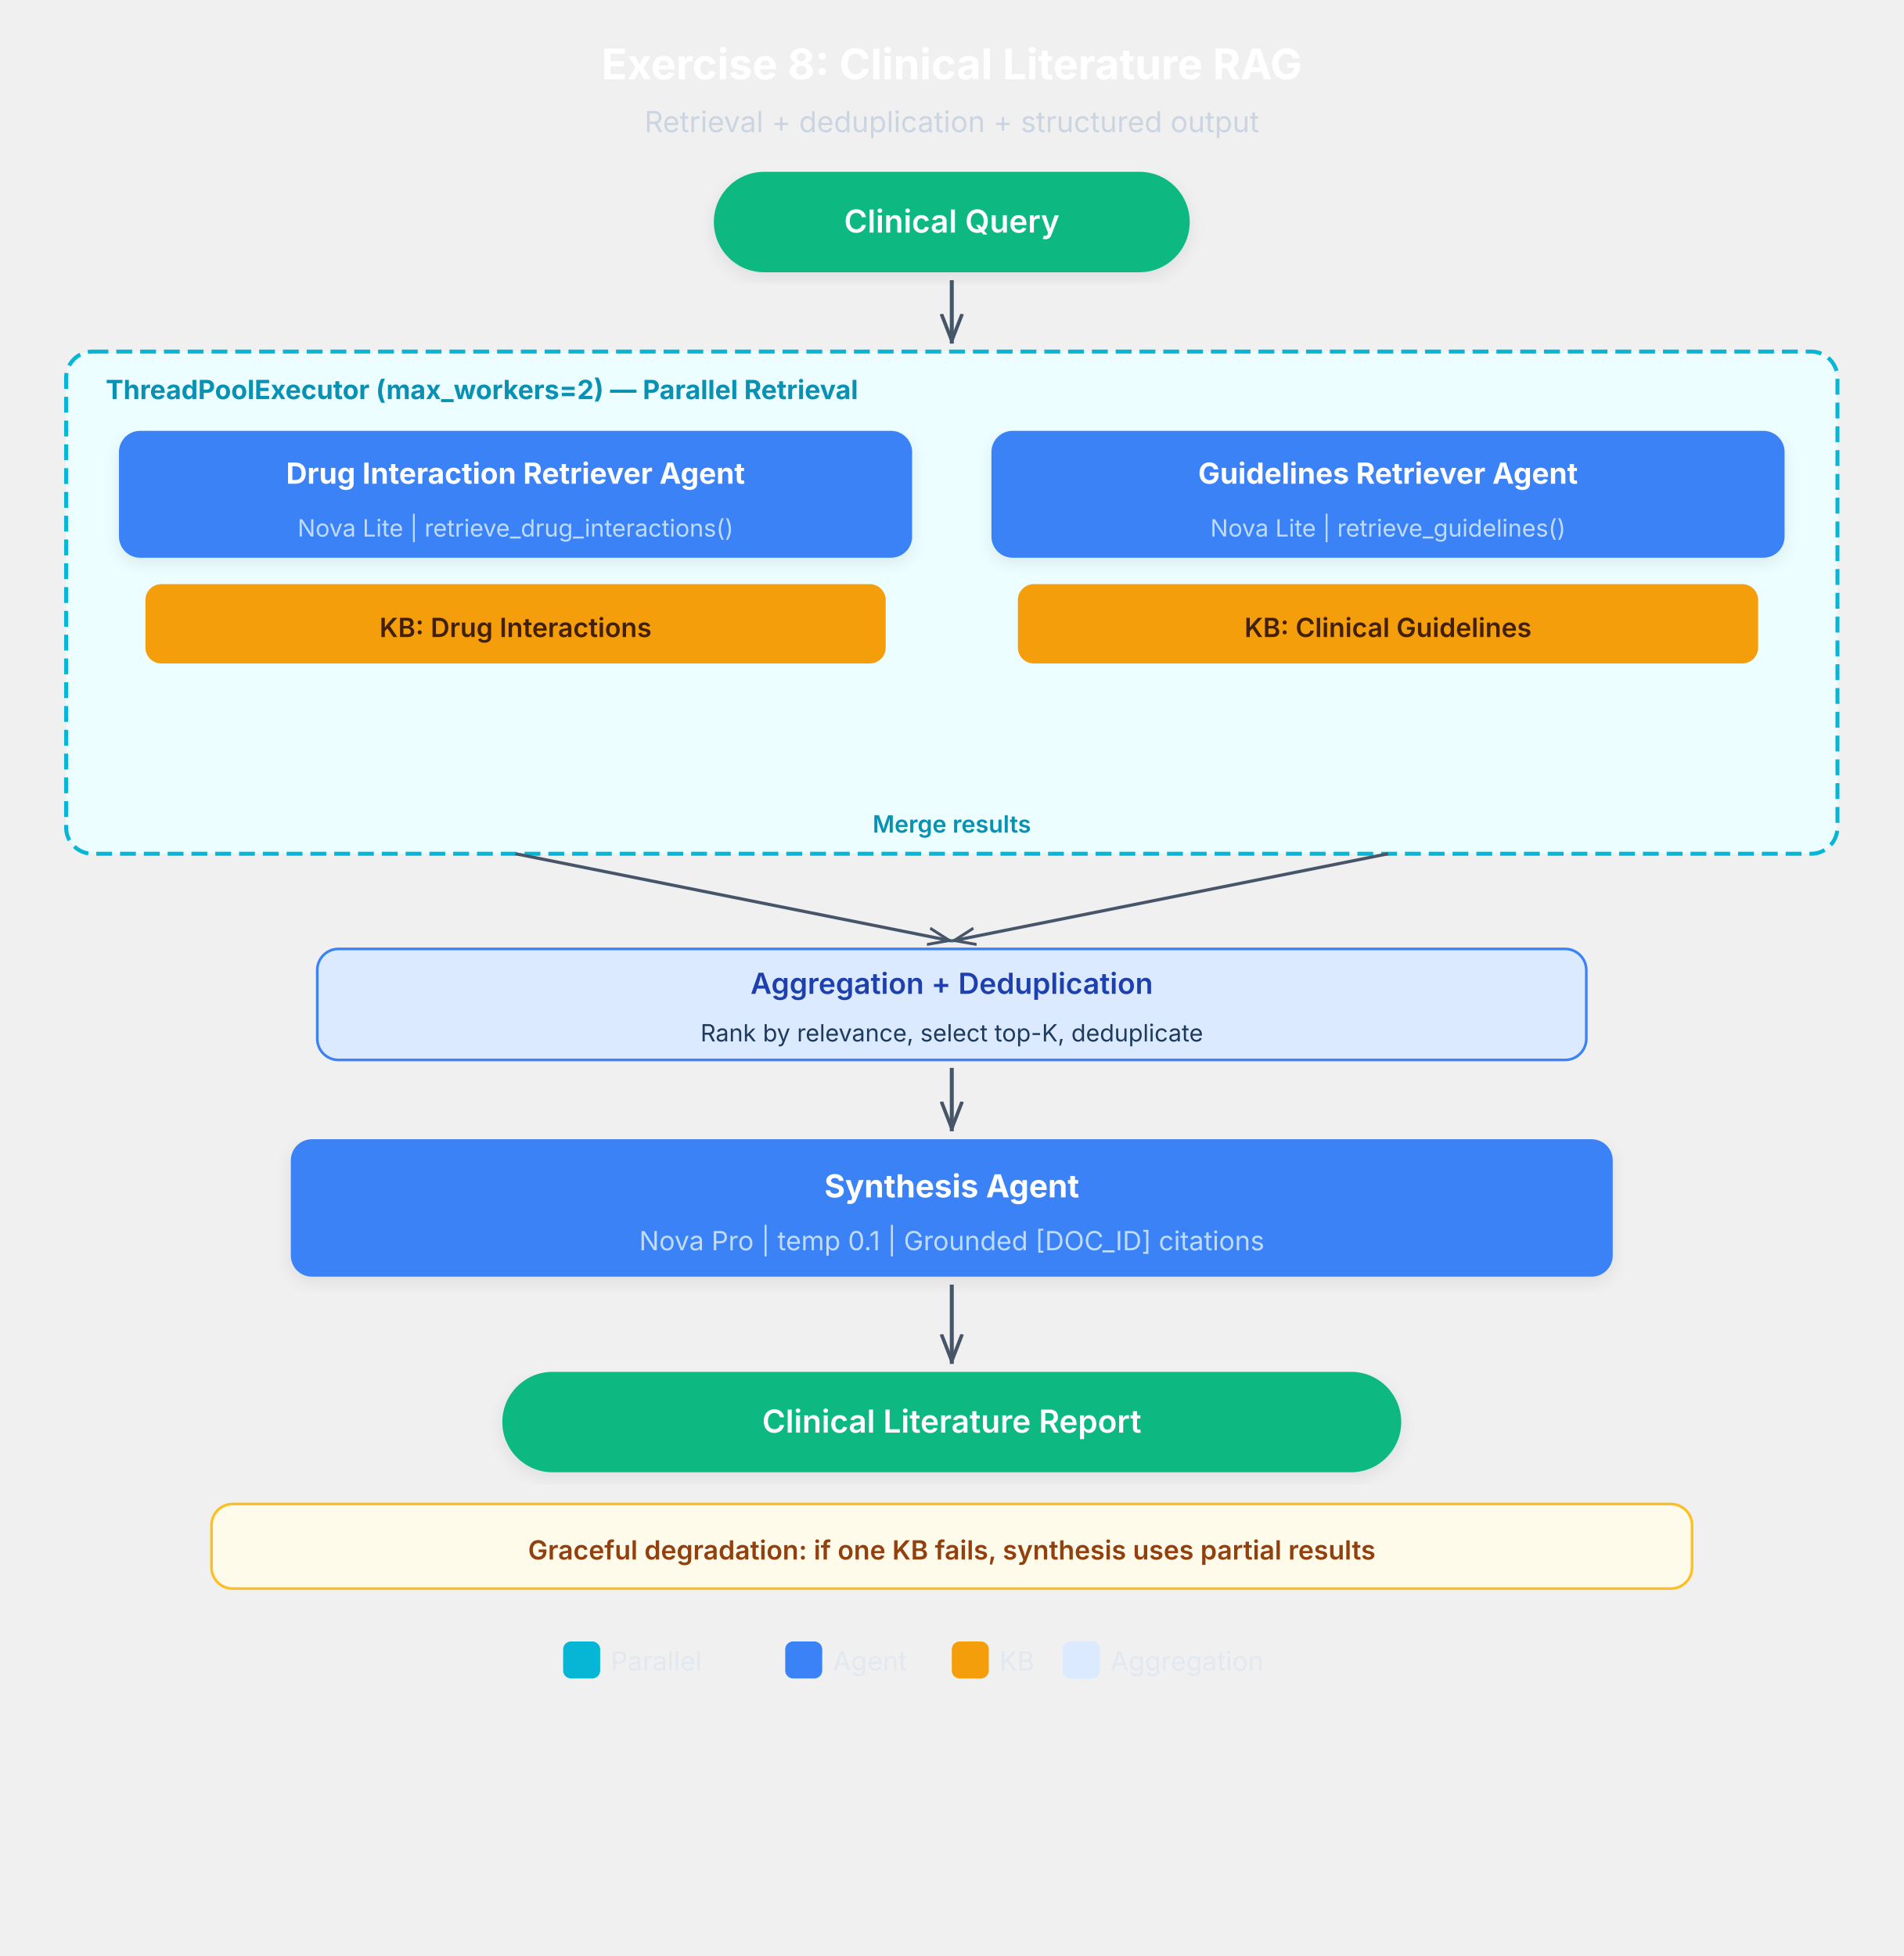
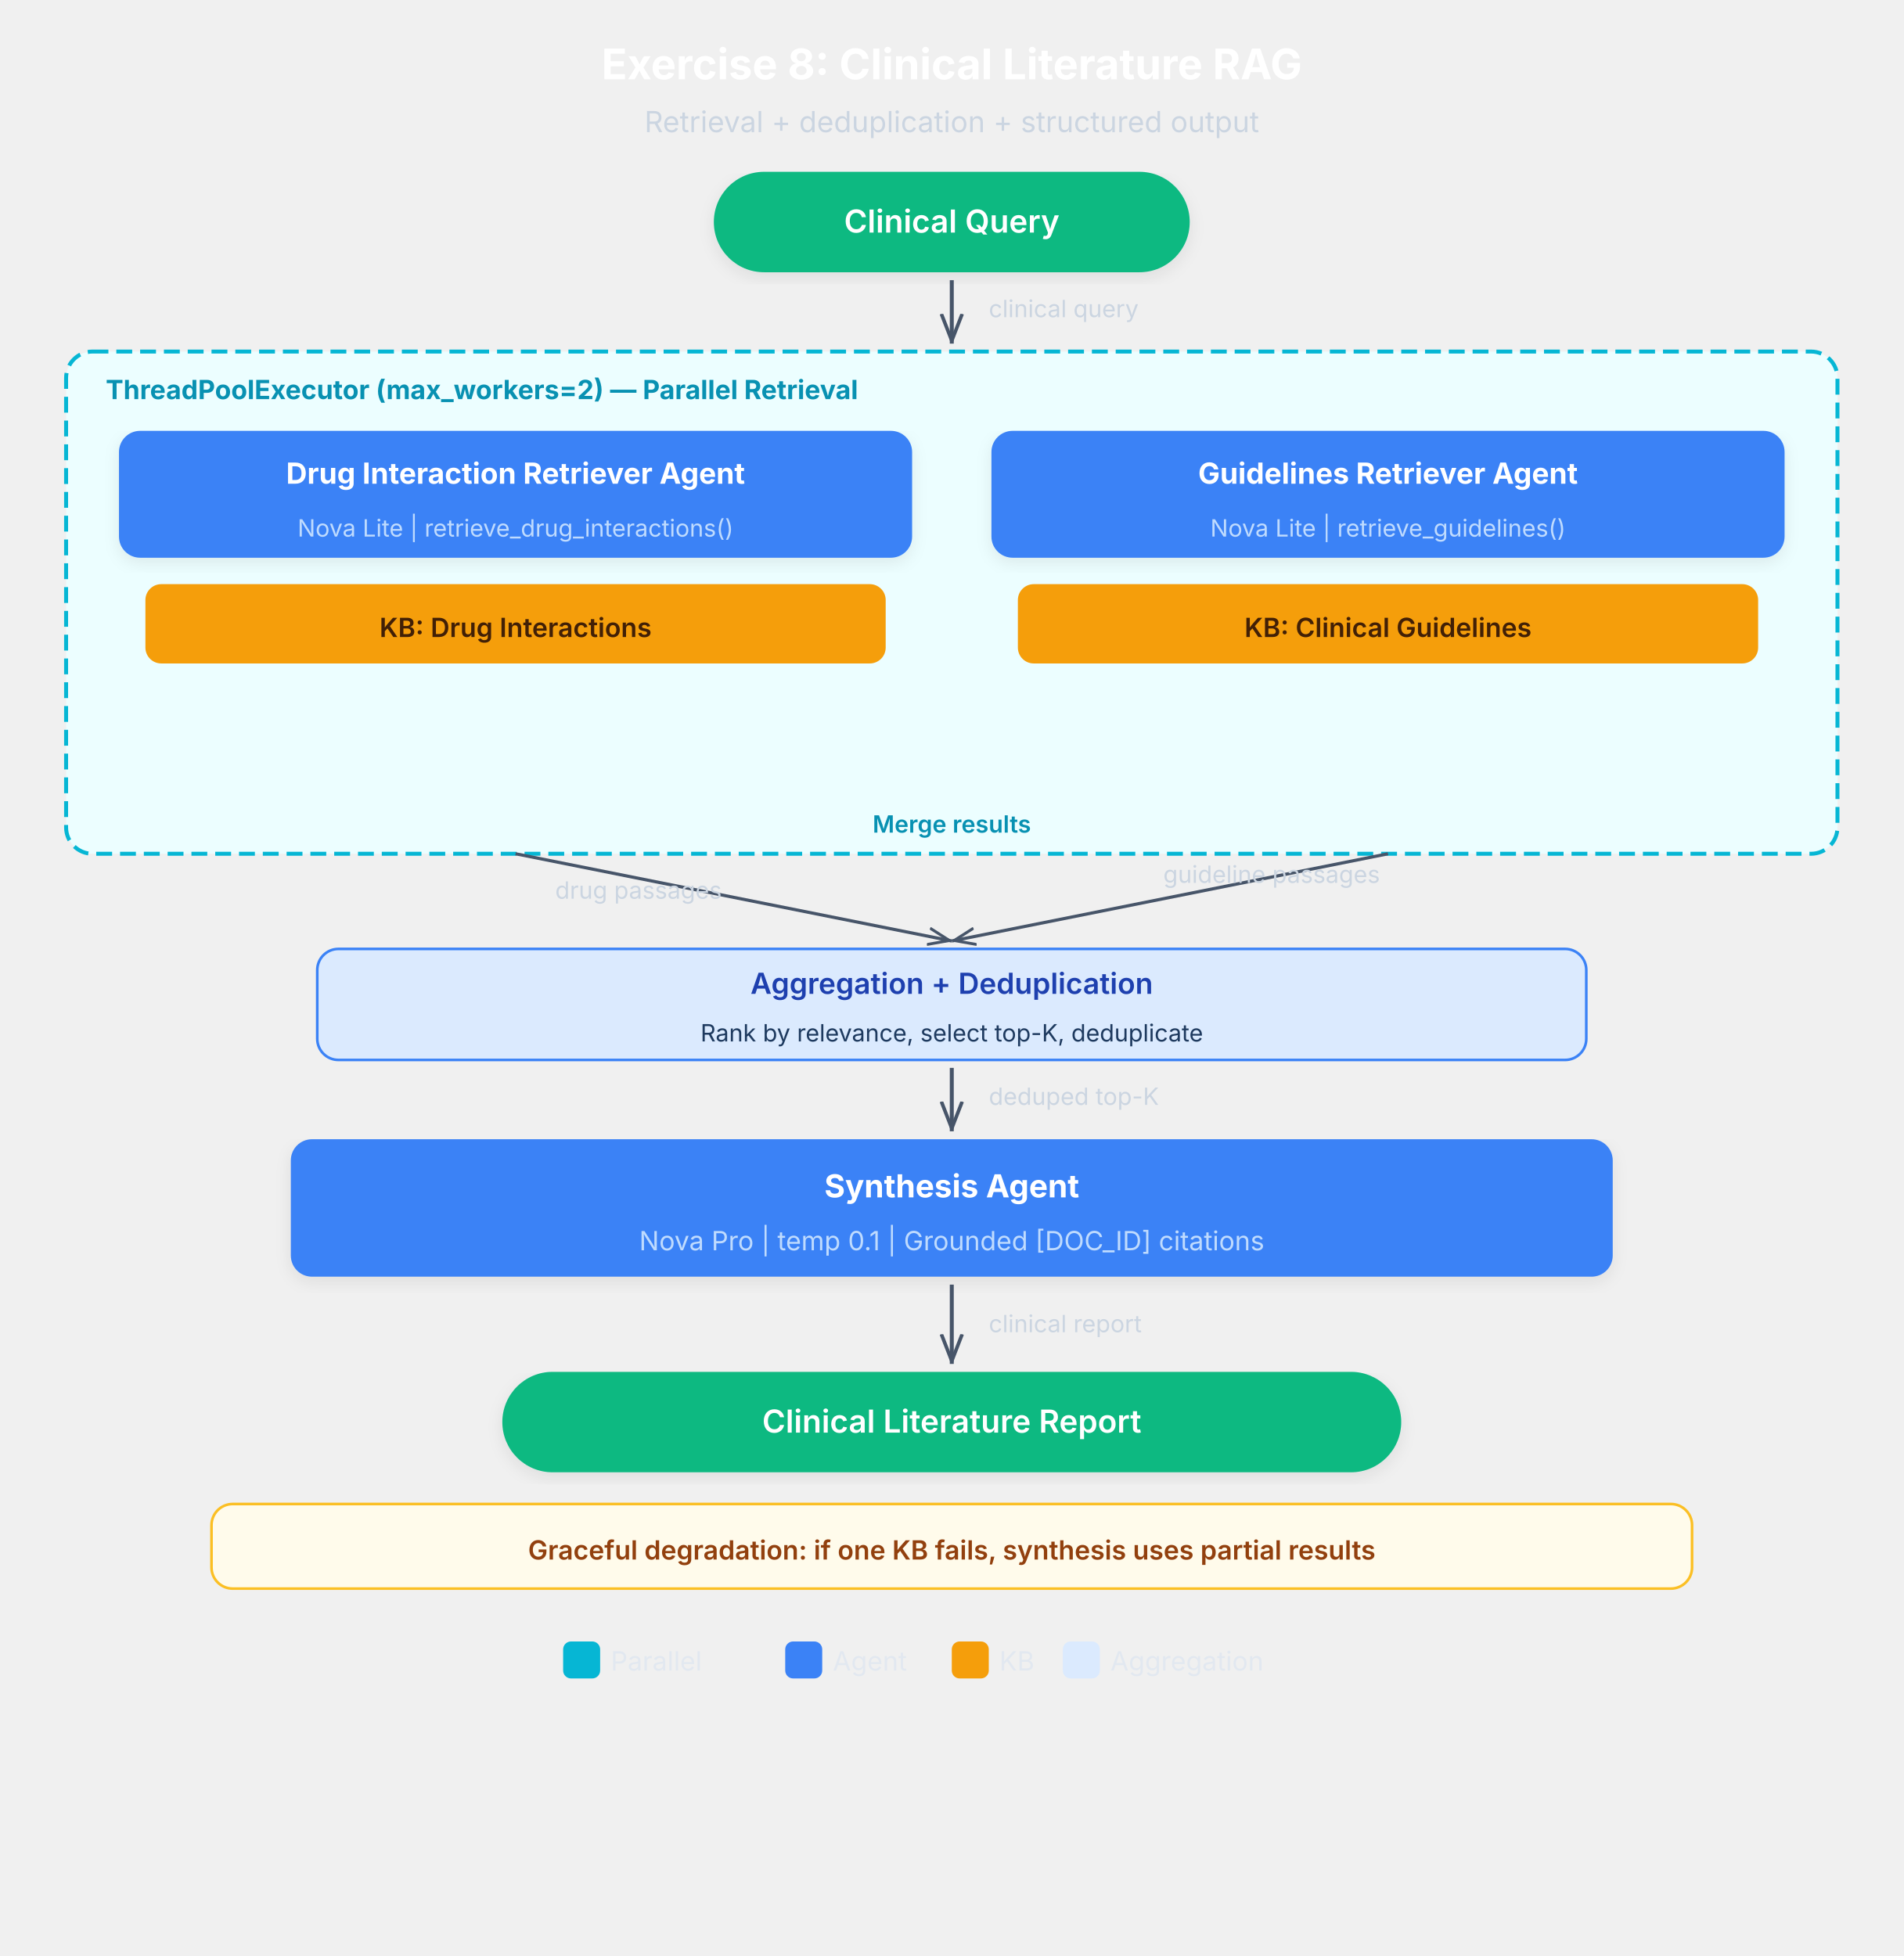
<svg xmlns="http://www.w3.org/2000/svg" viewBox="0 0 720 740" font-family="system-ui, -apple-system, &quot;Segoe UI&quot;, sans-serif">
  <defs>
    <filter id="sh" x="-4%" y="-4%" width="108%" height="116%">
      <feDropShadow dx="0" dy="2" stdDeviation="3" flood-opacity="0.08" />
    </filter>
    <marker id="a" viewBox="0 0 10 8" refX="10" refY="4" markerWidth="8" markerHeight="6" orient="auto">
      <path d="M0,0.5 L9,4 L0,7.5" fill="none" stroke="#475569" stroke-width="1.2" stroke-linejoin="round" />
    </marker>
    <marker id="ah" viewBox="0 0 10 8" refX="10" refY="4" markerWidth="8" markerHeight="6" orient="auto">
      <path d="M0,0.5 L9,4 L0,7.5" fill="none" stroke="#475569" stroke-width="1.2" stroke-linejoin="round" />
    </marker>
  </defs>
  <text x="360" y="30" text-anchor="middle" font-size="16" font-weight="700" fill="#ffffff">Exercise 8: Clinical Literature RAG</text>
  <text x="360" y="50" text-anchor="middle" font-size="11" fill="#cbd5e1">Retrieval + deduplication + structured output</text>
  <rect x="270" y="65" width="180" height="38" rx="19" fill="#10b981" filter="url(#sh)" />
  <text x="360" y="88" text-anchor="middle" font-size="12" font-weight="600" fill="white">Clinical Query</text>
  <rect x="25" y="133" width="670" height="190" rx="10" fill="#ecfeff" stroke="#06b6d4" stroke-width="1.5" stroke-dasharray="6,3" />
  <text x="40" y="151" font-size="10" font-weight="700" fill="#0891b2">ThreadPoolExecutor (max_workers=2) — Parallel Retrieval</text>
  <rect x="45" y="163" width="300" height="48" rx="8" fill="#3b82f6" filter="url(#sh)" />
  <text x="195" y="183" text-anchor="middle" font-size="11" font-weight="700" fill="white">Drug Interaction Retriever Agent</text>
  <text x="195" y="203" text-anchor="middle" font-size="9" fill="#bfdbfe">Nova Lite | retrieve_drug_interactions()</text>
  <rect x="55" y="221" width="280" height="30" rx="6" fill="#f59e0b" />
  <text x="195" y="241" text-anchor="middle" font-size="10" font-weight="600" fill="#422006">KB: Drug Interactions</text>
  <rect x="375" y="163" width="300" height="48" rx="8" fill="#3b82f6" filter="url(#sh)" />
  <text x="525" y="183" text-anchor="middle" font-size="11" font-weight="700" fill="white">Guidelines Retriever Agent</text>
  <text x="525" y="203" text-anchor="middle" font-size="9" fill="#bfdbfe">Nova Lite | retrieve_guidelines()</text>
  <rect x="385" y="221" width="280" height="30" rx="6" fill="#f59e0b" />
  <text x="525" y="241" text-anchor="middle" font-size="10" font-weight="600" fill="#422006">KB: Clinical Guidelines</text>
  <text x="360" y="315" text-anchor="middle" font-size="9" font-weight="600" fill="#0891b2">Merge results</text>
  <rect x="120" y="359" width="480" height="42" rx="8" fill="#dbeafe" stroke="#3b82f6" stroke-width="1" />
  <text x="360" y="376" text-anchor="middle" font-size="11" font-weight="600" fill="#1e40af">Aggregation + Deduplication</text>
  <text x="360" y="394" text-anchor="middle" font-size="9" fill="#1e3a5f">Rank by relevance, select top-K, deduplicate</text>
  <rect x="110" y="431" width="500" height="52" rx="8" fill="#3b82f6" filter="url(#sh)" />
  <text x="360" y="453" text-anchor="middle" font-size="12" font-weight="700" fill="white">Synthesis Agent</text>
  <text x="360" y="473" text-anchor="middle" font-size="10" fill="#bfdbfe">Nova Pro | temp 0.1 | Grounded [DOC_ID] citations</text>
  <rect x="190" y="519" width="340" height="38" rx="19" fill="#10b981" filter="url(#sh)" />
  <text x="360" y="542" text-anchor="middle" font-size="12" font-weight="600" fill="white">Clinical Literature Report</text>
  <rect x="80" y="569" width="560" height="32" rx="8" fill="#fffbeb" stroke="#fbbf24" stroke-width="1" />
  <text x="360" y="590" text-anchor="middle" font-size="10" font-weight="600" fill="#92400e">Graceful degradation: if one KB fails, synthesis uses partial results</text>
  <rect x="213" y="621" width="14" height="14" rx="3" fill="#06b6d4" />
  <text x="231" y="632" font-size="10" fill="#e2e8f0">Parallel</text>
  <rect x="297" y="621" width="14" height="14" rx="3" fill="#3b82f6" />
  <text x="315" y="632" font-size="10" fill="#e2e8f0">Agent</text>
  <rect x="360" y="621" width="14" height="14" rx="3" fill="#f59e0b" />
  <text x="378" y="632" font-size="10" fill="#e2e8f0">KB</text>
  <rect x="402" y="621" width="14" height="14" rx="3" fill="#dbeafe" />
  <text x="420" y="632" font-size="10" fill="#e2e8f0">Aggregation</text>
  <g id="arrows">
    <line x1="360" y1="106" x2="360" y2="130" stroke="#475569" stroke-width="1.5" marker-end="url(#a)" />
+     <text x="374" y="120" font-size="9" fill="#cbd5e1">clinical query</text>
    <line x1="195" y1="323" x2="360" y2="356" stroke="#475569" stroke-width="1.2" marker-end="url(#a)" />
+     <text x="210" y="340" font-size="9" fill="#cbd5e1">drug passages</text>
    <line x1="525" y1="323" x2="360" y2="356" stroke="#475569" stroke-width="1.2" marker-end="url(#a)" />
+     <text x="440" y="334" font-size="9" fill="#cbd5e1">guideline passages</text>
    <line x1="360" y1="404" x2="360" y2="428" stroke="#475569" stroke-width="1.5" marker-end="url(#a)" />
+     <text x="374" y="418" font-size="9" fill="#cbd5e1">deduped top-K</text>
    <line x1="360" y1="486" x2="360" y2="516" stroke="#475569" stroke-width="1.5" marker-end="url(#a)" />
+     <text x="374" y="504" font-size="9" fill="#cbd5e1">clinical report</text>
  </g>
</svg>
